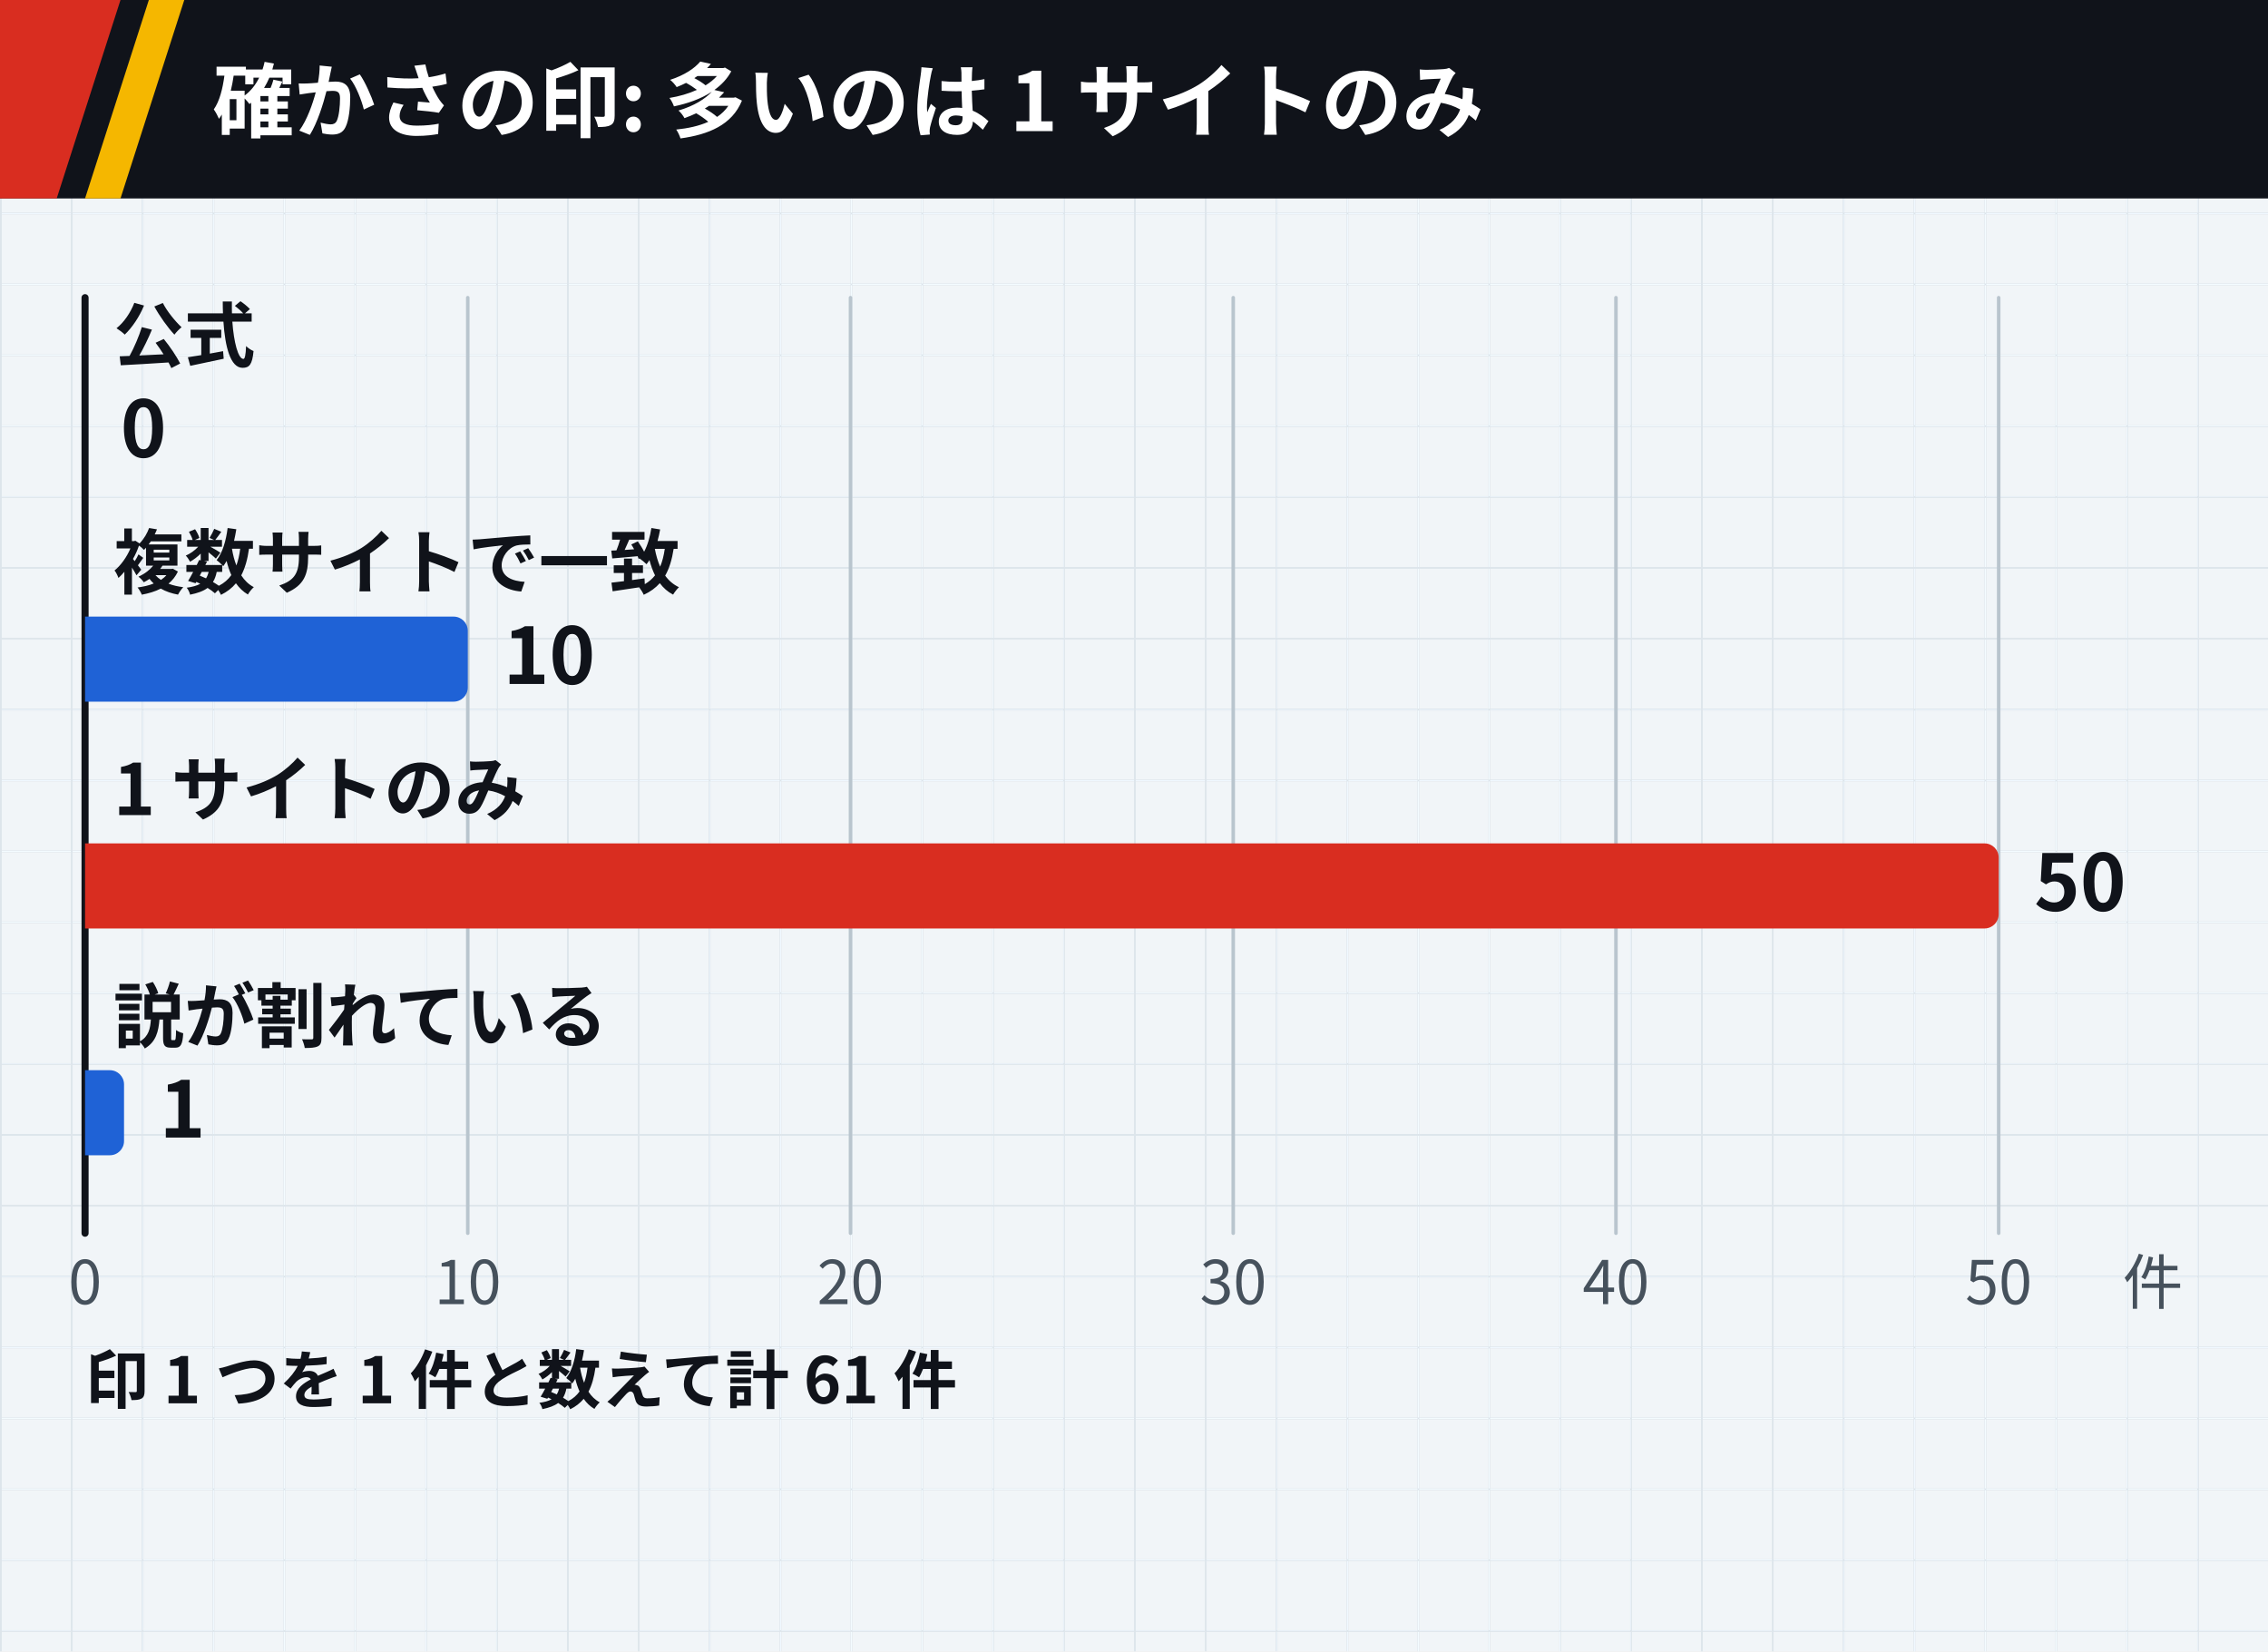
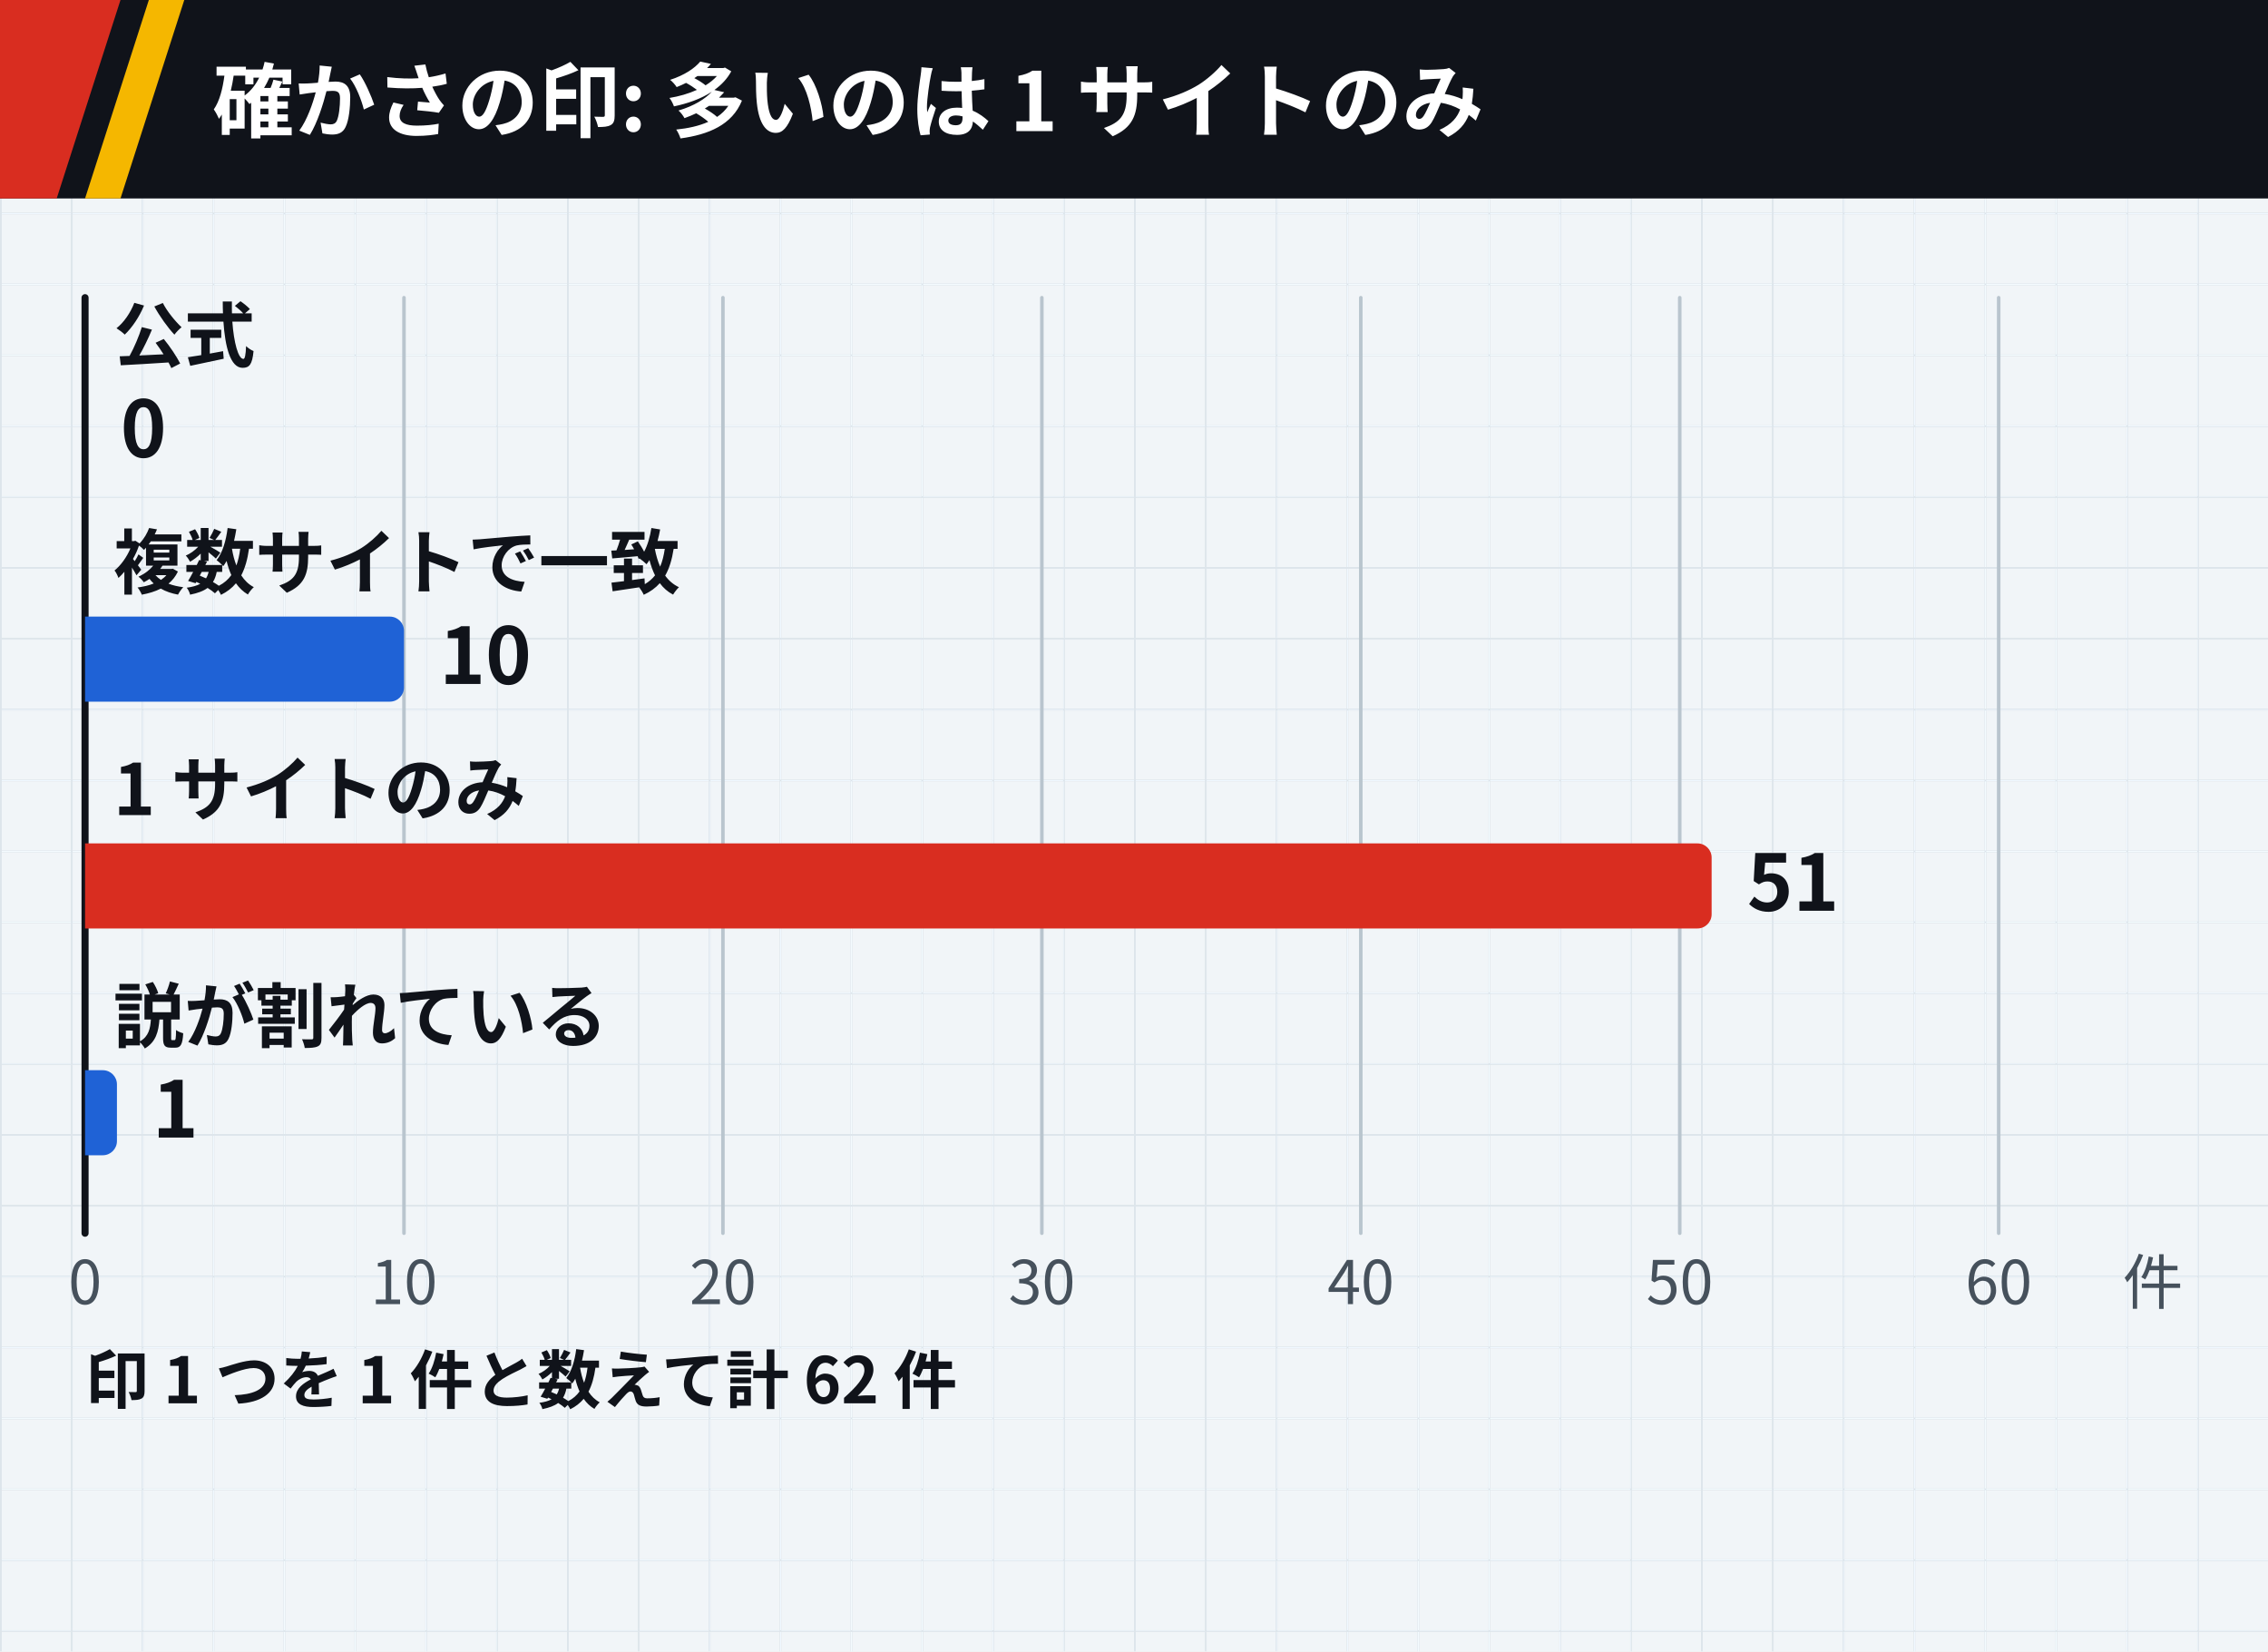
<svg xmlns="http://www.w3.org/2000/svg" xml:lang="ja" viewBox="0 0 640 466" width="640" height="466" role="img" aria-labelledby="places-certainty-title places-certainty-desc" font-family="'Hiragino Sans','Hiragino Kaku Gothic ProN','Yu Gothic','Meiryo','Noto Sans CJK JP','Noto Sans JP',sans-serif">
  <defs>
    <pattern id="places-certainty-grid" width="20" height="20" patternUnits="userSpaceOnUse">
      <path d="M20 0H0V20" fill="none" stroke="#dde5eb" stroke-width="1" />
    </pattern>
  </defs>
  <rect width="640" height="466" fill="#f1f5f8" />
  <rect width="640" height="466" fill="url(#places-certainty-grid)" />
  <rect x="0" y="0" width="640" height="56" fill="#10131a" />
  <polygon points="0,0 34,0 16,56 0,56" fill="#d92d20" />
  <polygon points="42,0 52,0 34,56 24,56" fill="#f5b700" />
  <text x="60" y="37" font-size="23" font-weight="800" fill="#ffffff">確かさの印: 多いのは 1 サイトのみ</text>
  <line x1="24.0" y1="84" x2="24.0" y2="348" stroke="#10131a" stroke-width="2" stroke-linecap="round" />
  <text x="24" y="368" font-size="17" font-weight="500" text-anchor="middle" fill="#46515c">0</text>
-   <line x1="132.0" y1="84" x2="132.0" y2="348" stroke="#b9c5ce" stroke-width="1" stroke-linecap="round" />
-   <text x="132" y="368" font-size="17" font-weight="500" text-anchor="middle" fill="#46515c">10</text>
-   <line x1="240.0" y1="84" x2="240.0" y2="348" stroke="#b9c5ce" stroke-width="1" stroke-linecap="round" />
-   <text x="240" y="368" font-size="17" font-weight="500" text-anchor="middle" fill="#46515c">20</text>
-   <line x1="348.0" y1="84" x2="348.0" y2="348" stroke="#b9c5ce" stroke-width="1" stroke-linecap="round" />
-   <text x="348" y="368" font-size="17" font-weight="500" text-anchor="middle" fill="#46515c">30</text>
-   <line x1="456.0" y1="84" x2="456.0" y2="348" stroke="#b9c5ce" stroke-width="1" stroke-linecap="round" />
-   <text x="456" y="368" font-size="17" font-weight="500" text-anchor="middle" fill="#46515c">40</text>
+   <line x1="114.0" y1="84" x2="114.0" y2="348" stroke="#b9c5ce" stroke-width="1" stroke-linecap="round" />
+   <text x="114" y="368" font-size="17" font-weight="500" text-anchor="middle" fill="#46515c">10</text>
+   <line x1="204.0" y1="84" x2="204.0" y2="348" stroke="#b9c5ce" stroke-width="1" stroke-linecap="round" />
+   <text x="204" y="368" font-size="17" font-weight="500" text-anchor="middle" fill="#46515c">20</text>
+   <line x1="294.0" y1="84" x2="294.0" y2="348" stroke="#b9c5ce" stroke-width="1" stroke-linecap="round" />
+   <text x="294" y="368" font-size="17" font-weight="500" text-anchor="middle" fill="#46515c">30</text>
+   <line x1="384.0" y1="84" x2="384.0" y2="348" stroke="#b9c5ce" stroke-width="1" stroke-linecap="round" />
+   <text x="384" y="368" font-size="17" font-weight="500" text-anchor="middle" fill="#46515c">40</text>
+   <line x1="474.0" y1="84" x2="474.0" y2="348" stroke="#b9c5ce" stroke-width="1" stroke-linecap="round" />
+   <text x="474" y="368" font-size="17" font-weight="500" text-anchor="middle" fill="#46515c">50</text>
  <line x1="564.0" y1="84" x2="564.0" y2="348" stroke="#b9c5ce" stroke-width="1" stroke-linecap="round" />
-   <text x="564" y="368" font-size="17" font-weight="500" text-anchor="middle" fill="#46515c">50</text>
+   <text x="564" y="368" font-size="17" font-weight="500" text-anchor="middle" fill="#46515c">60</text>
  <text x="616" y="368" font-size="17" font-weight="500" text-anchor="end" fill="#46515c">件</text>
  <text x="32" y="102" font-size="20" font-weight="800" text-anchor="start" fill="#10131a">公式</text>
  <text x="34" y="129" font-size="22" font-weight="800" text-anchor="start" fill="#10131a">0</text>
  <text x="32" y="166" font-size="20" font-weight="800" text-anchor="start" fill="#10131a">複数サイトで一致</text>
  <g data-mark="multi" data-count="10">
-     <path d="M24 174 h104 a4 4 0 0 1 4 4 v16 a4 4 0 0 1 -4 4 h-104 z" fill="#1f62d6" />
+     <path d="M24 174 h86 a4 4 0 0 1 4 4 v16 a4 4 0 0 1 -4 4 h-86 z" fill="#1f62d6" />
  </g>
-   <text x="142" y="193" font-size="22" font-weight="800" text-anchor="start" fill="#10131a">10</text>
+   <text x="124" y="193" font-size="22" font-weight="800" text-anchor="start" fill="#10131a">10</text>
  <text x="32" y="230" font-size="20" font-weight="800" text-anchor="start" fill="#10131a">1 サイトのみ</text>
-   <g data-mark="single" data-count="50">
-     <path d="M24 238 h536 a4 4 0 0 1 4 4 v16 a4 4 0 0 1 -4 4 h-536 z" fill="#d92d20" />
+   <g data-mark="single" data-count="51">
+     <path d="M24 238 h455 a4 4 0 0 1 4 4 v16 a4 4 0 0 1 -4 4 h-455 z" fill="#d92d20" />
  </g>
-   <text x="574" y="257" font-size="22" font-weight="800" text-anchor="start" fill="#10131a">50</text>
+   <text x="493" y="257" font-size="22" font-weight="800" text-anchor="start" fill="#10131a">51</text>
  <text x="32" y="294" font-size="20" font-weight="800" text-anchor="start" fill="#10131a">説が割れている</text>
  <g data-mark="split" data-count="1">
-     <path d="M24 302 h7 a4 4 0 0 1 4 4 v16 a4 4 0 0 1 -4 4 h-7 z" fill="#1f62d6" />
+     <path d="M24 302 h5 a4 4 0 0 1 4 4 v16 a4 4 0 0 1 -4 4 h-5 z" fill="#1f62d6" />
  </g>
-   <text x="45" y="321" font-size="22" font-weight="800" text-anchor="start" fill="#10131a">1</text>
-   <text x="24" y="396" font-size="18" font-weight="800" text-anchor="start" fill="#10131a">印 1 つを 1 件と数えて計 61 件</text>
+   <text x="43" y="321" font-size="22" font-weight="800" text-anchor="start" fill="#10131a">1</text>
+   <text x="24" y="396" font-size="18" font-weight="800" text-anchor="start" fill="#10131a">印 1 つを 1 件と数えて計 62 件</text>
</svg>
